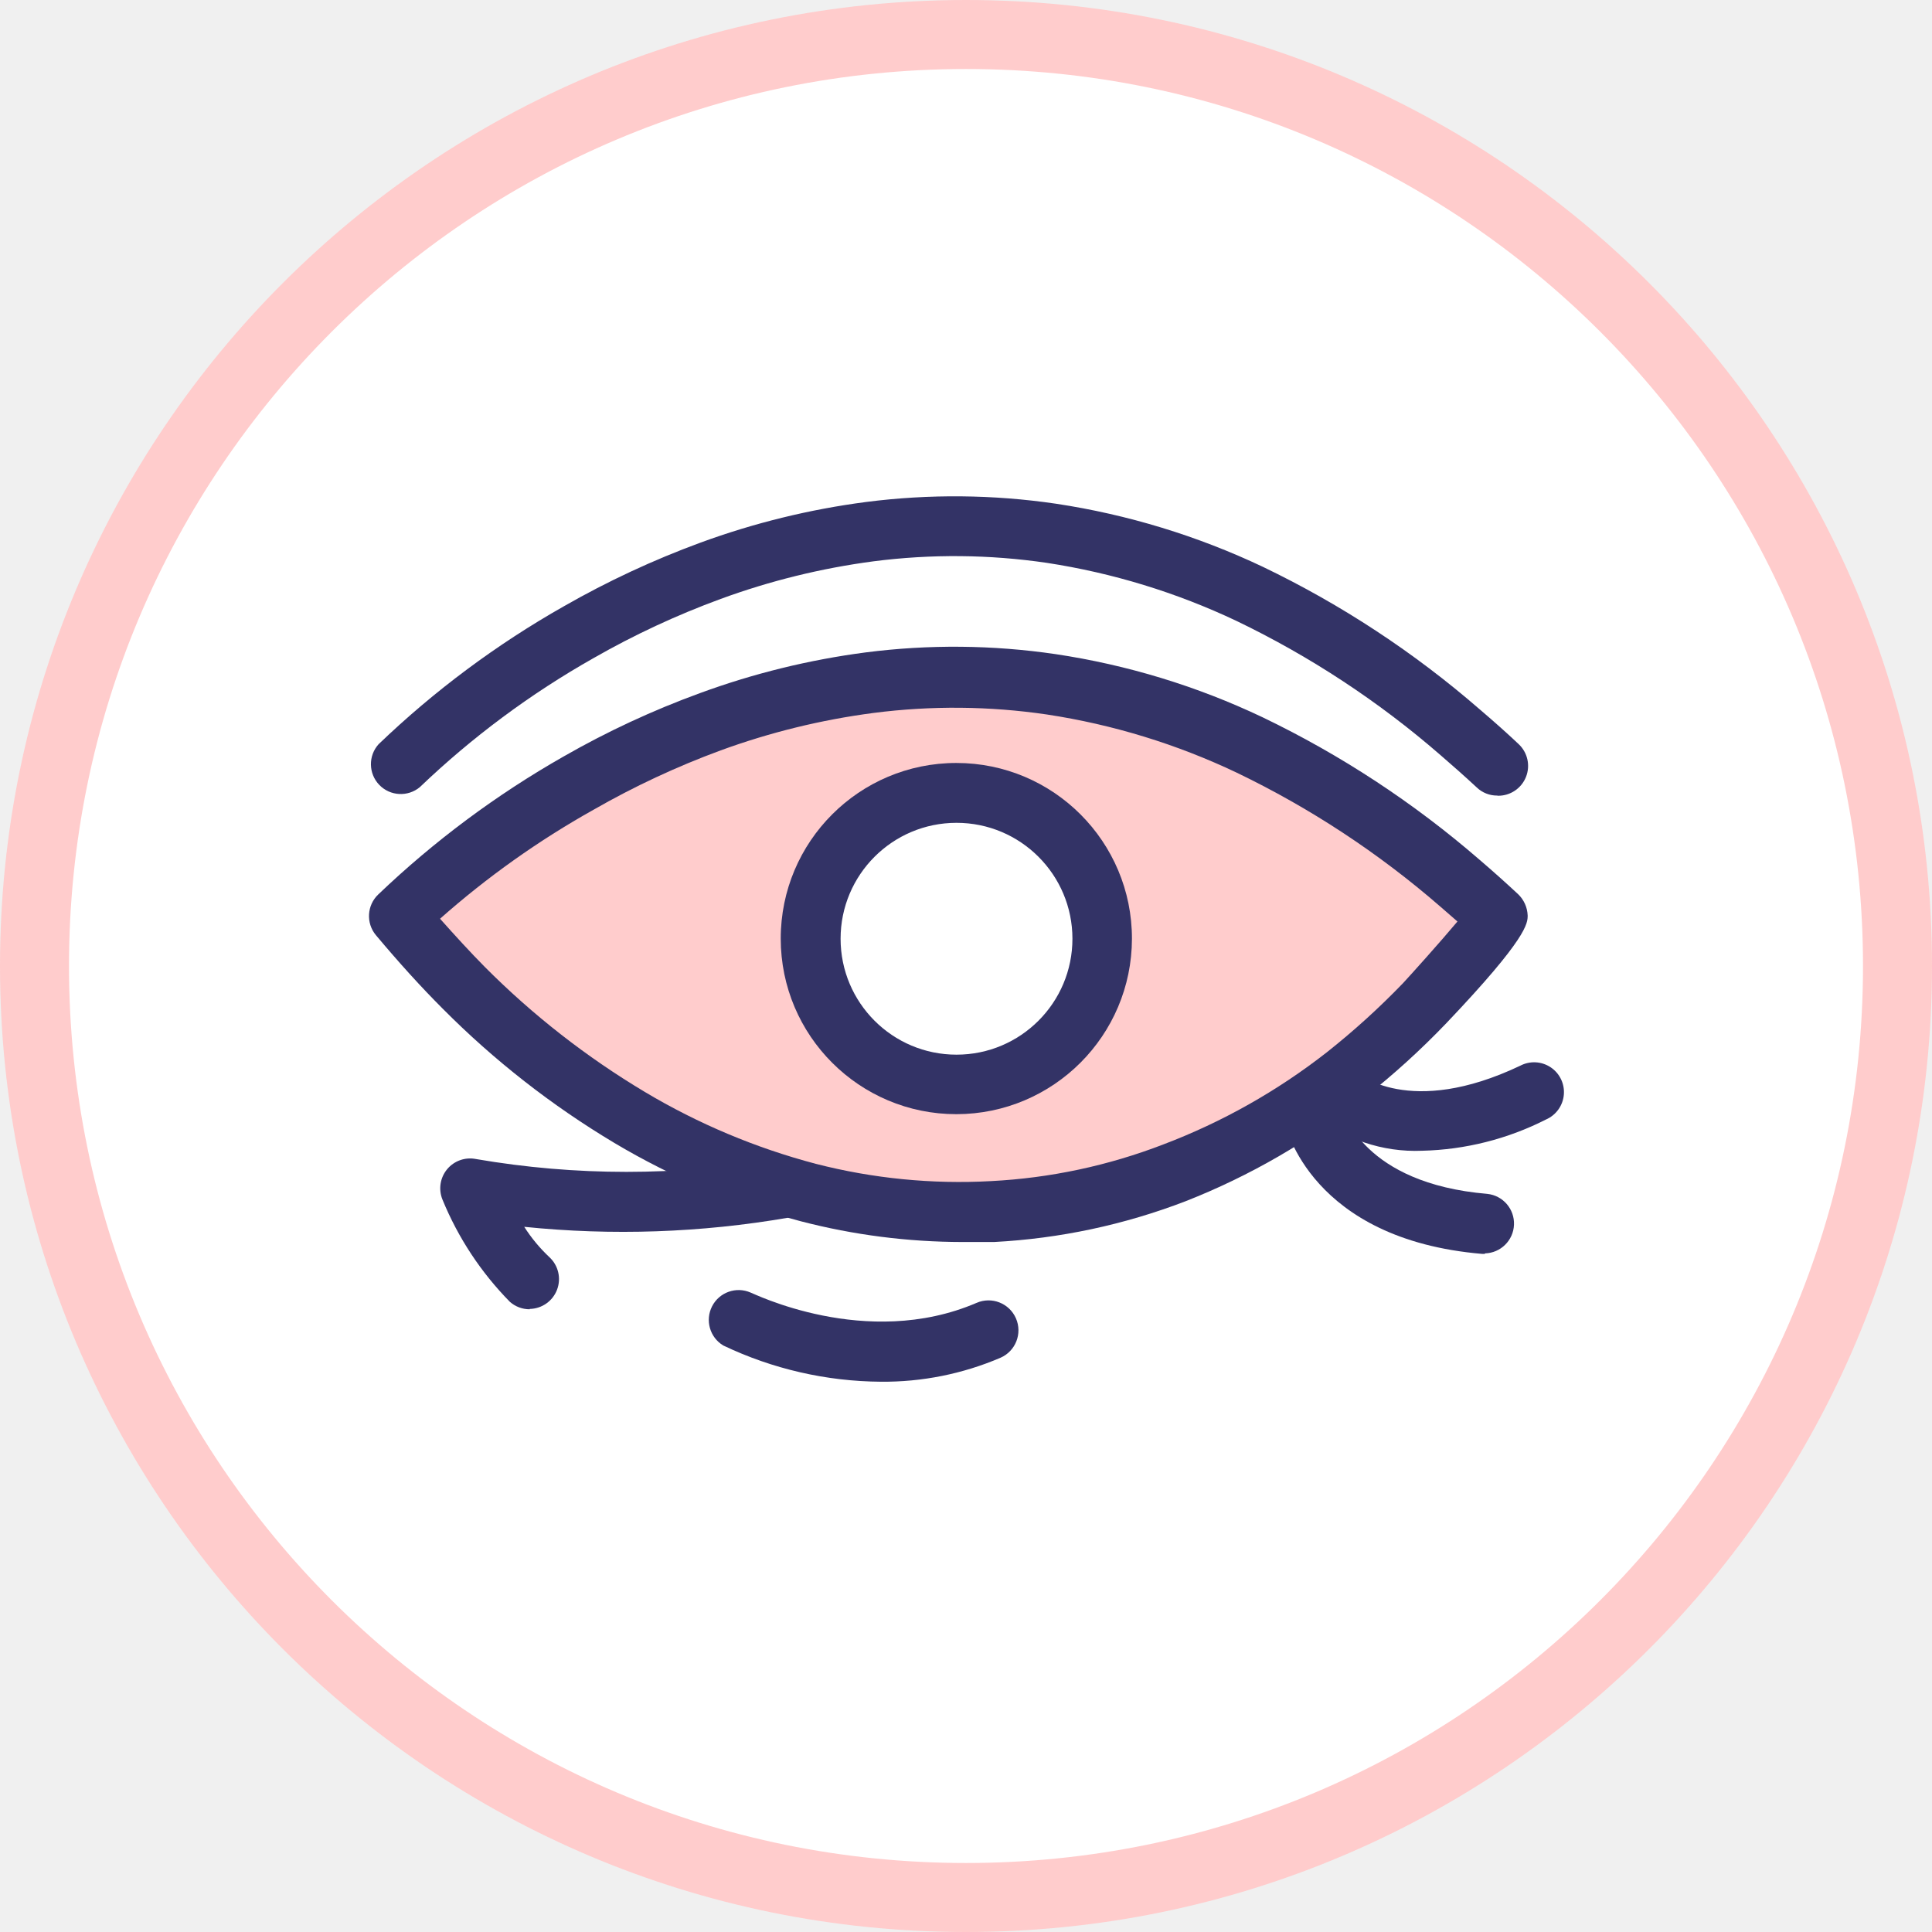
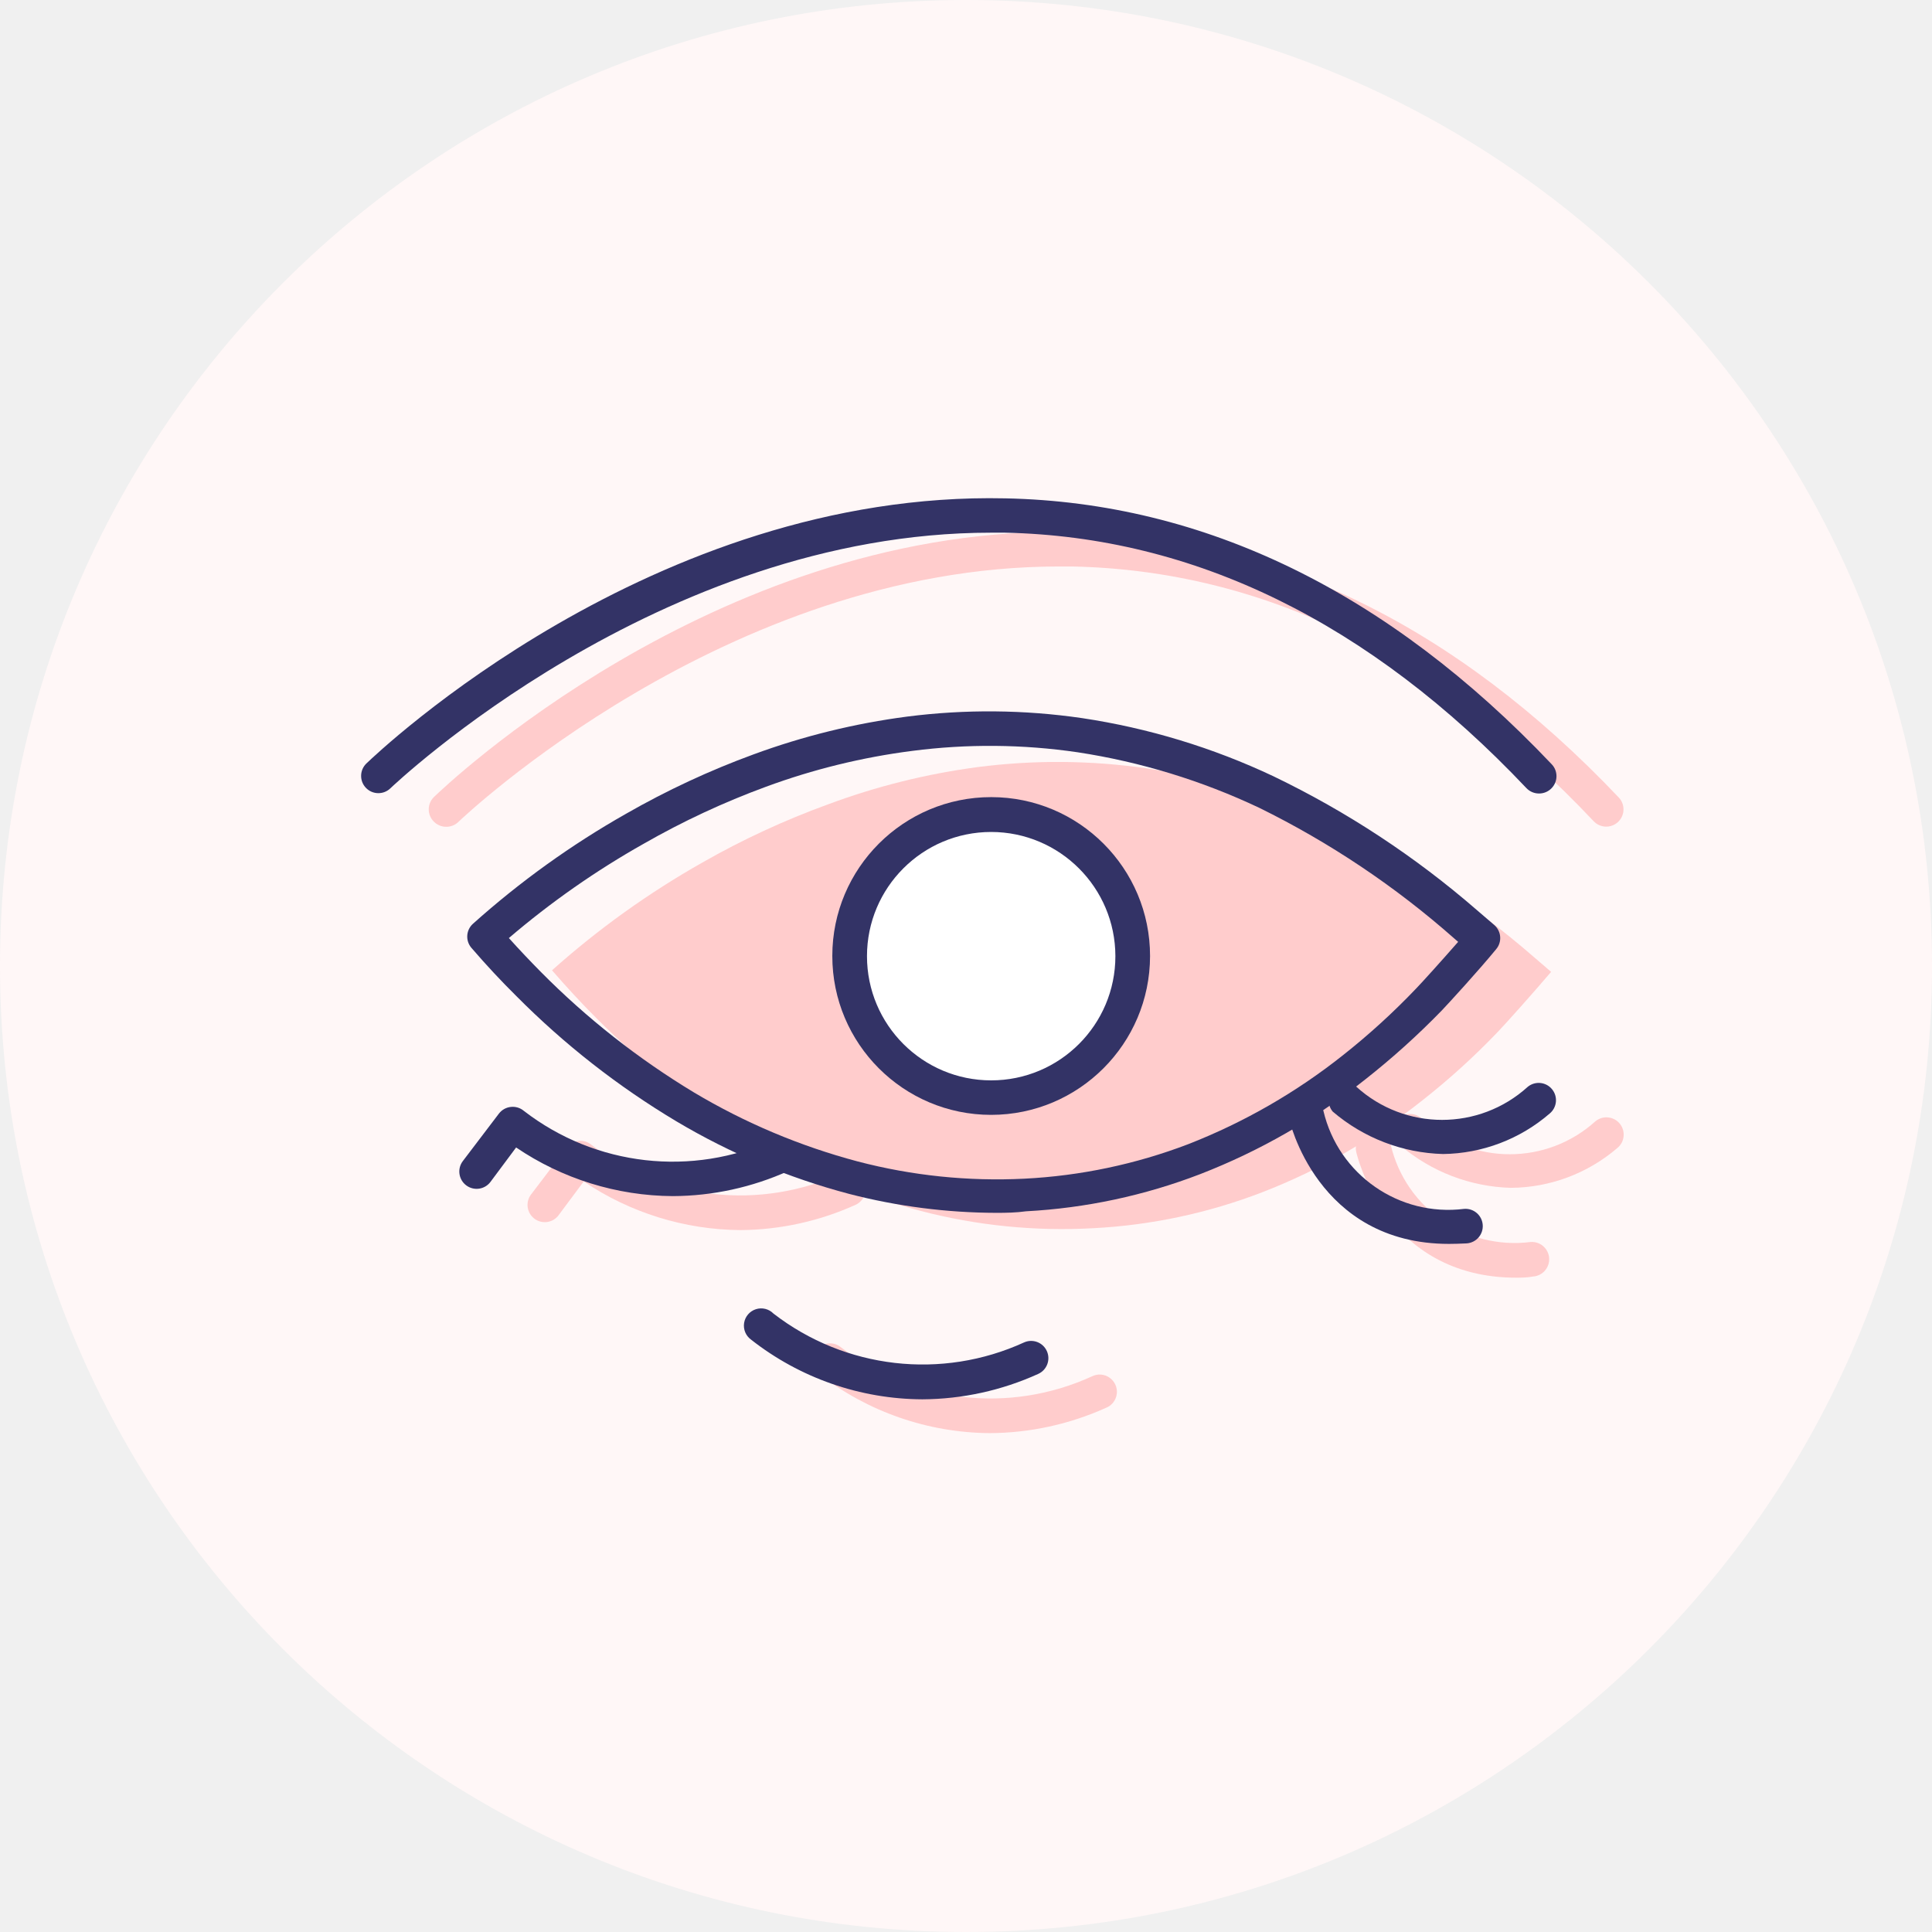
<svg xmlns="http://www.w3.org/2000/svg" viewBox="0 0 112 112">
  <defs>
-     <style>.cls-1{fill:#fff;}.cls-2{fill:none;stroke:#fcc;stroke-miterlimit:10;stroke-width:4px;}.cls-3{fill:#336;}.cls-4{fill:#fcc;}</style>
+     <style>.cls-1{fill:#fff7f7;}.cls-2{fill:#fcc;}.cls-3{fill:#336;}.cls-4{fill:#fff;}</style>
  </defs>
  <g id="Layer_2" data-name="Layer 2">
    <g id="Skin_Categories" data-name="Skin Categories">
-       <g id="Ageing_Skin" data-name="Ageing Skin">
-         <circle class="cls-1" cx="56" cy="56" r="54" />
-         <circle class="cls-2" cx="56" cy="56" r="54" />
-         <path class="cls-3" d="M30.71,75.9a1.73,1.73,0,0,1-1.15-.43,18.38,18.38,0,0,1-3.91-5.93,1.73,1.73,0,0,1,1.94-2.35,51.45,51.45,0,0,0,17.44,0,1.73,1.73,0,0,1,.67,3.4,56.28,56.28,0,0,1-15.31.53,9.23,9.23,0,0,0,1.46,1.76,1.73,1.73,0,0,1-1.14,3Z" />
-         <path class="cls-3" d="M51.07,80.1A21.56,21.56,0,0,1,41.93,78a1.73,1.73,0,0,1,1.58-3.07c.07,0,6.69,3.35,13.1.6A1.72,1.72,0,1,1,58,78.71,17.24,17.24,0,0,1,51.07,80.1Z" />
-         <path class="cls-3" d="M82.44,66.71a9.24,9.24,0,0,1-6.31-2.14,1.73,1.73,0,0,1,2.41-2.48c.16.15,3.18,2.74,9.59-.31a1.73,1.73,0,1,1,1.49,3.12A16.71,16.71,0,0,1,82.44,66.71Z" />
-         <path class="cls-3" d="M86.08,72.69h-.15C76,71.85,74.52,65.31,74.46,65a1.73,1.73,0,0,1,3.37-.74c.06.22,1.2,4.34,8.39,4.95a1.73,1.73,0,0,1-.14,3.45Z" />
-         <path class="cls-4" d="M23.12,53.12a52.48,52.48,0,0,1,10.41-7.73,49.09,49.09,0,0,1,7.64-3.56,43.24,43.24,0,0,1,9.23-2.27,38.61,38.61,0,0,1,10.52.1,41.12,41.12,0,0,1,11.51,3.51,54.74,54.74,0,0,1,12.18,8c.74.63,1.47,1.28,2.18,1.94.2.18-3.82,4.6-4.22,5A44.27,44.27,0,0,1,78,62.31,38.35,38.35,0,0,1,68.07,68a34.59,34.59,0,0,1-10.53,2.24,35.21,35.21,0,0,1-10.67-1.1A40.61,40.61,0,0,1,36.5,64.79a49.18,49.18,0,0,1-9.61-7.51C25.57,56,24.33,54.57,23.12,53.12Z" />
-         <path class="cls-3" d="M55.78,72a37.36,37.36,0,0,1-9.35-1.2,42.08,42.08,0,0,1-10.81-4.54,50.62,50.62,0,0,1-9.95-7.78c-1.26-1.26-2.53-2.66-3.88-4.27a1.73,1.73,0,0,1,.14-2.36,54.7,54.7,0,0,1,10.75-8,51.06,51.06,0,0,1,7.9-3.67,44.65,44.65,0,0,1,9.61-2.36,40.36,40.36,0,0,1,11,.1,42.69,42.69,0,0,1,12,3.66,56.72,56.72,0,0,1,12.58,8.26c.76.65,1.51,1.32,2.24,2a1.8,1.8,0,0,1,.55,1.23c0,.45,0,1.29-4.71,6.24a45.84,45.84,0,0,1-4.77,4.33,39.82,39.82,0,0,1-10.36,6A36.17,36.17,0,0,1,57.63,72C57,72,56.4,72,55.78,72ZM25.51,53.26c.89,1,1.75,1.94,2.6,2.8a47.4,47.4,0,0,0,9.27,7.24,38.45,38.45,0,0,0,9.92,4.17,33.43,33.43,0,0,0,10.15,1,32.35,32.35,0,0,0,10-2.13A36.27,36.27,0,0,0,76.92,61a44.27,44.27,0,0,0,4.41-4c.41-.44,2.13-2.35,3.16-3.58l-1-.87a53.16,53.16,0,0,0-11.8-7.76,39.41,39.41,0,0,0-11-3.37,36.75,36.75,0,0,0-10.05-.09,41.5,41.5,0,0,0-8.86,2.17,48.49,48.49,0,0,0-7.37,3.44A50.94,50.94,0,0,0,25.51,53.26Z" />
-         <path class="cls-3" d="M86.79,46.12a1.69,1.69,0,0,1-1.18-.47c-.69-.64-1.4-1.27-2.12-1.89A53.16,53.16,0,0,0,71.69,36a39.74,39.74,0,0,0-11-3.37,36.75,36.75,0,0,0-10.05-.09,41.54,41.54,0,0,0-8.86,2.18,48.42,48.42,0,0,0-7.37,3.43,50.56,50.56,0,0,0-10.07,7.48,1.73,1.73,0,0,1-2.39-2.49,53.92,53.92,0,0,1,10.75-8,52.07,52.07,0,0,1,7.9-3.68,44.65,44.65,0,0,1,9.61-2.36,40.36,40.36,0,0,1,11,.1,43,43,0,0,1,12,3.66,56.42,56.42,0,0,1,12.58,8.27c.76.65,1.51,1.31,2.24,2a1.73,1.73,0,0,1-1.19,3Z" />
-         <circle class="cls-1" cx="55.45" cy="54.42" r="8.45" />
-         <path class="cls-3" d="M55.45,64.59A10.18,10.18,0,1,1,65.62,54.42,10.19,10.19,0,0,1,55.45,64.59Zm0-16.89a6.72,6.72,0,1,0,6.72,6.72A6.72,6.72,0,0,0,55.45,47.7Z" />
+       <g id="Ageing">
+         <circle class="cls-1" cx="56" cy="56" r="56" />
+         <path class="cls-2" d="M42.92,71.31a16.43,16.43,0,0,1-9.08-2.82l-1.49,2a1,1,0,0,1-1.59-1.21l2.09-2.75a1,1,0,0,1,.69-.39,1,1,0,0,1,.75.23A14.14,14.14,0,0,0,48.83,68a1,1,0,0,1,.8,1.83A16.46,16.46,0,0,1,42.92,71.31Z" />
+         <path class="cls-2" d="M32,56.25c.87,1,1.71,1.91,2.55,2.75a46.38,46.38,0,0,0,9.09,7.11,37.89,37.89,0,0,0,9.74,4.09,32.47,32.47,0,0,0,10,1,31.76,31.76,0,0,0,9.81-2.09,35.48,35.48,0,0,0,9.29-5.34,41.66,41.66,0,0,0,4.33-3.93c.41-.42,2.09-2.3,3.11-3.5l-1-.86a52,52,0,0,0-11.58-7.62,38.92,38.92,0,0,0-10.81-3.31,36.16,36.16,0,0,0-9.86-.08A39.8,39.8,0,0,0,48,46.63,47.24,47.24,0,0,0,40.72,50,50.05,50.05,0,0,0,32,56.25Z" />
+         <path class="cls-3" d="M57.77,70.31a34.35,34.35,0,0,1-8.55-1.1,39.12,39.12,0,0,1-10-4.2,47.1,47.1,0,0,1-9.29-7.27c-.87-.86-1.72-1.77-2.6-2.79a1,1,0,0,1,.09-1.4,51,51,0,0,1,8.88-6.38,48.24,48.24,0,0,1,7.39-3.44,41.26,41.26,0,0,1,8.91-2.19,37.35,37.35,0,0,1,10.13.09A39.81,39.81,0,0,1,73.82,45a53.17,53.17,0,0,1,11.81,7.77l1,.86a1,1,0,0,1,.1,1.4c-1,1.22-2.74,3.12-3.15,3.55a44.79,44.79,0,0,1-4.44,4,36.7,36.7,0,0,1-9.55,5.48,33,33,0,0,1-10.11,2.16C58.91,70.3,58.34,70.31,57.77,70.31ZM29.5,54.38c.62.69,1.23,1.33,1.84,1.95a45.82,45.82,0,0,0,8.89,7,37.14,37.14,0,0,0,9.49,4,31.86,31.86,0,0,0,9.66,1,31,31,0,0,0,9.5-2,34.79,34.79,0,0,0,9-5.18,40.7,40.7,0,0,0,4.22-3.85c.32-.33,1.47-1.6,2.43-2.7l-.23-.2A51.25,51.25,0,0,0,73,46.83a38,38,0,0,0-10.53-3.22,35,35,0,0,0-9.59-.08,38.73,38.73,0,0,0-8.48,2.08,46.57,46.57,0,0,0-7.08,3.3A49.19,49.19,0,0,0,29.5,54.38Z" />
+         <path class="cls-4" d="M57.46,47.22a8.21,8.21,0,1,0,8.2,8.21A8.21,8.21,0,0,0,57.46,47.22Z" />
+         <path class="cls-3" d="M57.46,64.63a9.21,9.21,0,1,1,9.21-9.2A9.22,9.22,0,0,1,57.46,64.63Zm0-16.4a7.2,7.2,0,1,0,7.2,7.2A7.21,7.21,0,0,0,57.46,48.23Z" />
+         <path class="cls-2" d="M25.86,47.93a1,1,0,0,1-.71-.3,1,1,0,0,1,0-1.42c.65-.63,16.1-15.38,36.19-15.38h.85c11.54.24,22.18,5.42,31.65,15.4a1,1,0,1,1-1.45,1.38C83.32,38,73.15,33.07,62.17,32.84h-.79c-19.31,0-34.67,14.67-34.82,14.82A1,1,0,0,1,25.86,47.93Z" />
+         <path class="cls-3" d="M89.21,46a1,1,0,0,1-.72-.31C79.4,36.08,69.23,31.11,58.26,30.88h-.81c-19.28,0-34.66,14.67-34.82,14.82a1,1,0,0,1-1.39-1.44c.67-.64,16.58-15.82,37.05-15.37,11.53.24,22.18,5.42,31.65,15.4a1,1,0,0,1,0,1.41A1,1,0,0,1,89.21,46Z" />
+         <path class="cls-2" d="M87.58,68.86a10.33,10.33,0,0,1-6.39-2.45A1,1,0,1,1,82.56,65a7.4,7.4,0,0,0,9.93,0,1,1,0,1,1,1.27,1.55A9.57,9.57,0,0,1,87.58,68.86Z" />
+         <path class="cls-2" d="M57.39,83.08a16.32,16.32,0,0,1-9.93-3.45,1,1,0,0,1-.1-1.41,1,1,0,0,1,1.4-.11A14.14,14.14,0,0,0,63.3,79.79a1,1,0,1,1,.8,1.83A16.6,16.6,0,0,1,57.39,83.08Z" />
+         <path class="cls-2" d="M87.91,74.07c-7.68,0-9.27-7.22-9.29-7.3a1,1,0,0,1,2-.41A7.38,7.38,0,0,0,88.73,72a1,1,0,1,1,.15,2C88.55,74.06,88.22,74.07,87.91,74.07Z" />
+         <path class="cls-3" d="M83.66,66.9a10.26,10.26,0,0,1-6.4-2.46A1,1,0,0,1,78.63,63h0a7.39,7.39,0,0,0,9.94,0,1,1,0,0,1,1.4.14,1,1,0,0,1-.13,1.41A9.64,9.64,0,0,1,83.66,66.9Z" />
+         <path class="cls-3" d="M53.47,81.12a16.19,16.19,0,0,1-9.93-3.46,1,1,0,1,1,1.3-1.51,14.14,14.14,0,0,0,14.53,1.67,1,1,0,0,1,.81,1.83A16.46,16.46,0,0,1,53.47,81.12Z" />
+         <path class="cls-3" d="M39,69.34a16.35,16.35,0,0,1-9.08-2.82l-1.49,2a1,1,0,0,1-1.6-1.21l2.09-2.75a1,1,0,0,1,.69-.39,1,1,0,0,1,.76.23A14.11,14.11,0,0,0,44.9,66.05a1,1,0,0,1,.81,1.83A16.47,16.47,0,0,1,39,69.34Z" />
+         <path class="cls-3" d="M84,72.11c-7.68,0-9.27-7.23-9.28-7.3a1,1,0,1,1,2-.41,7.44,7.44,0,0,0,8.16,5.68,1,1,0,1,1,.15,2C84.62,72.1,84.3,72.11,84,72.11Z" />
      </g>
    </g>
  </g>
</svg>
